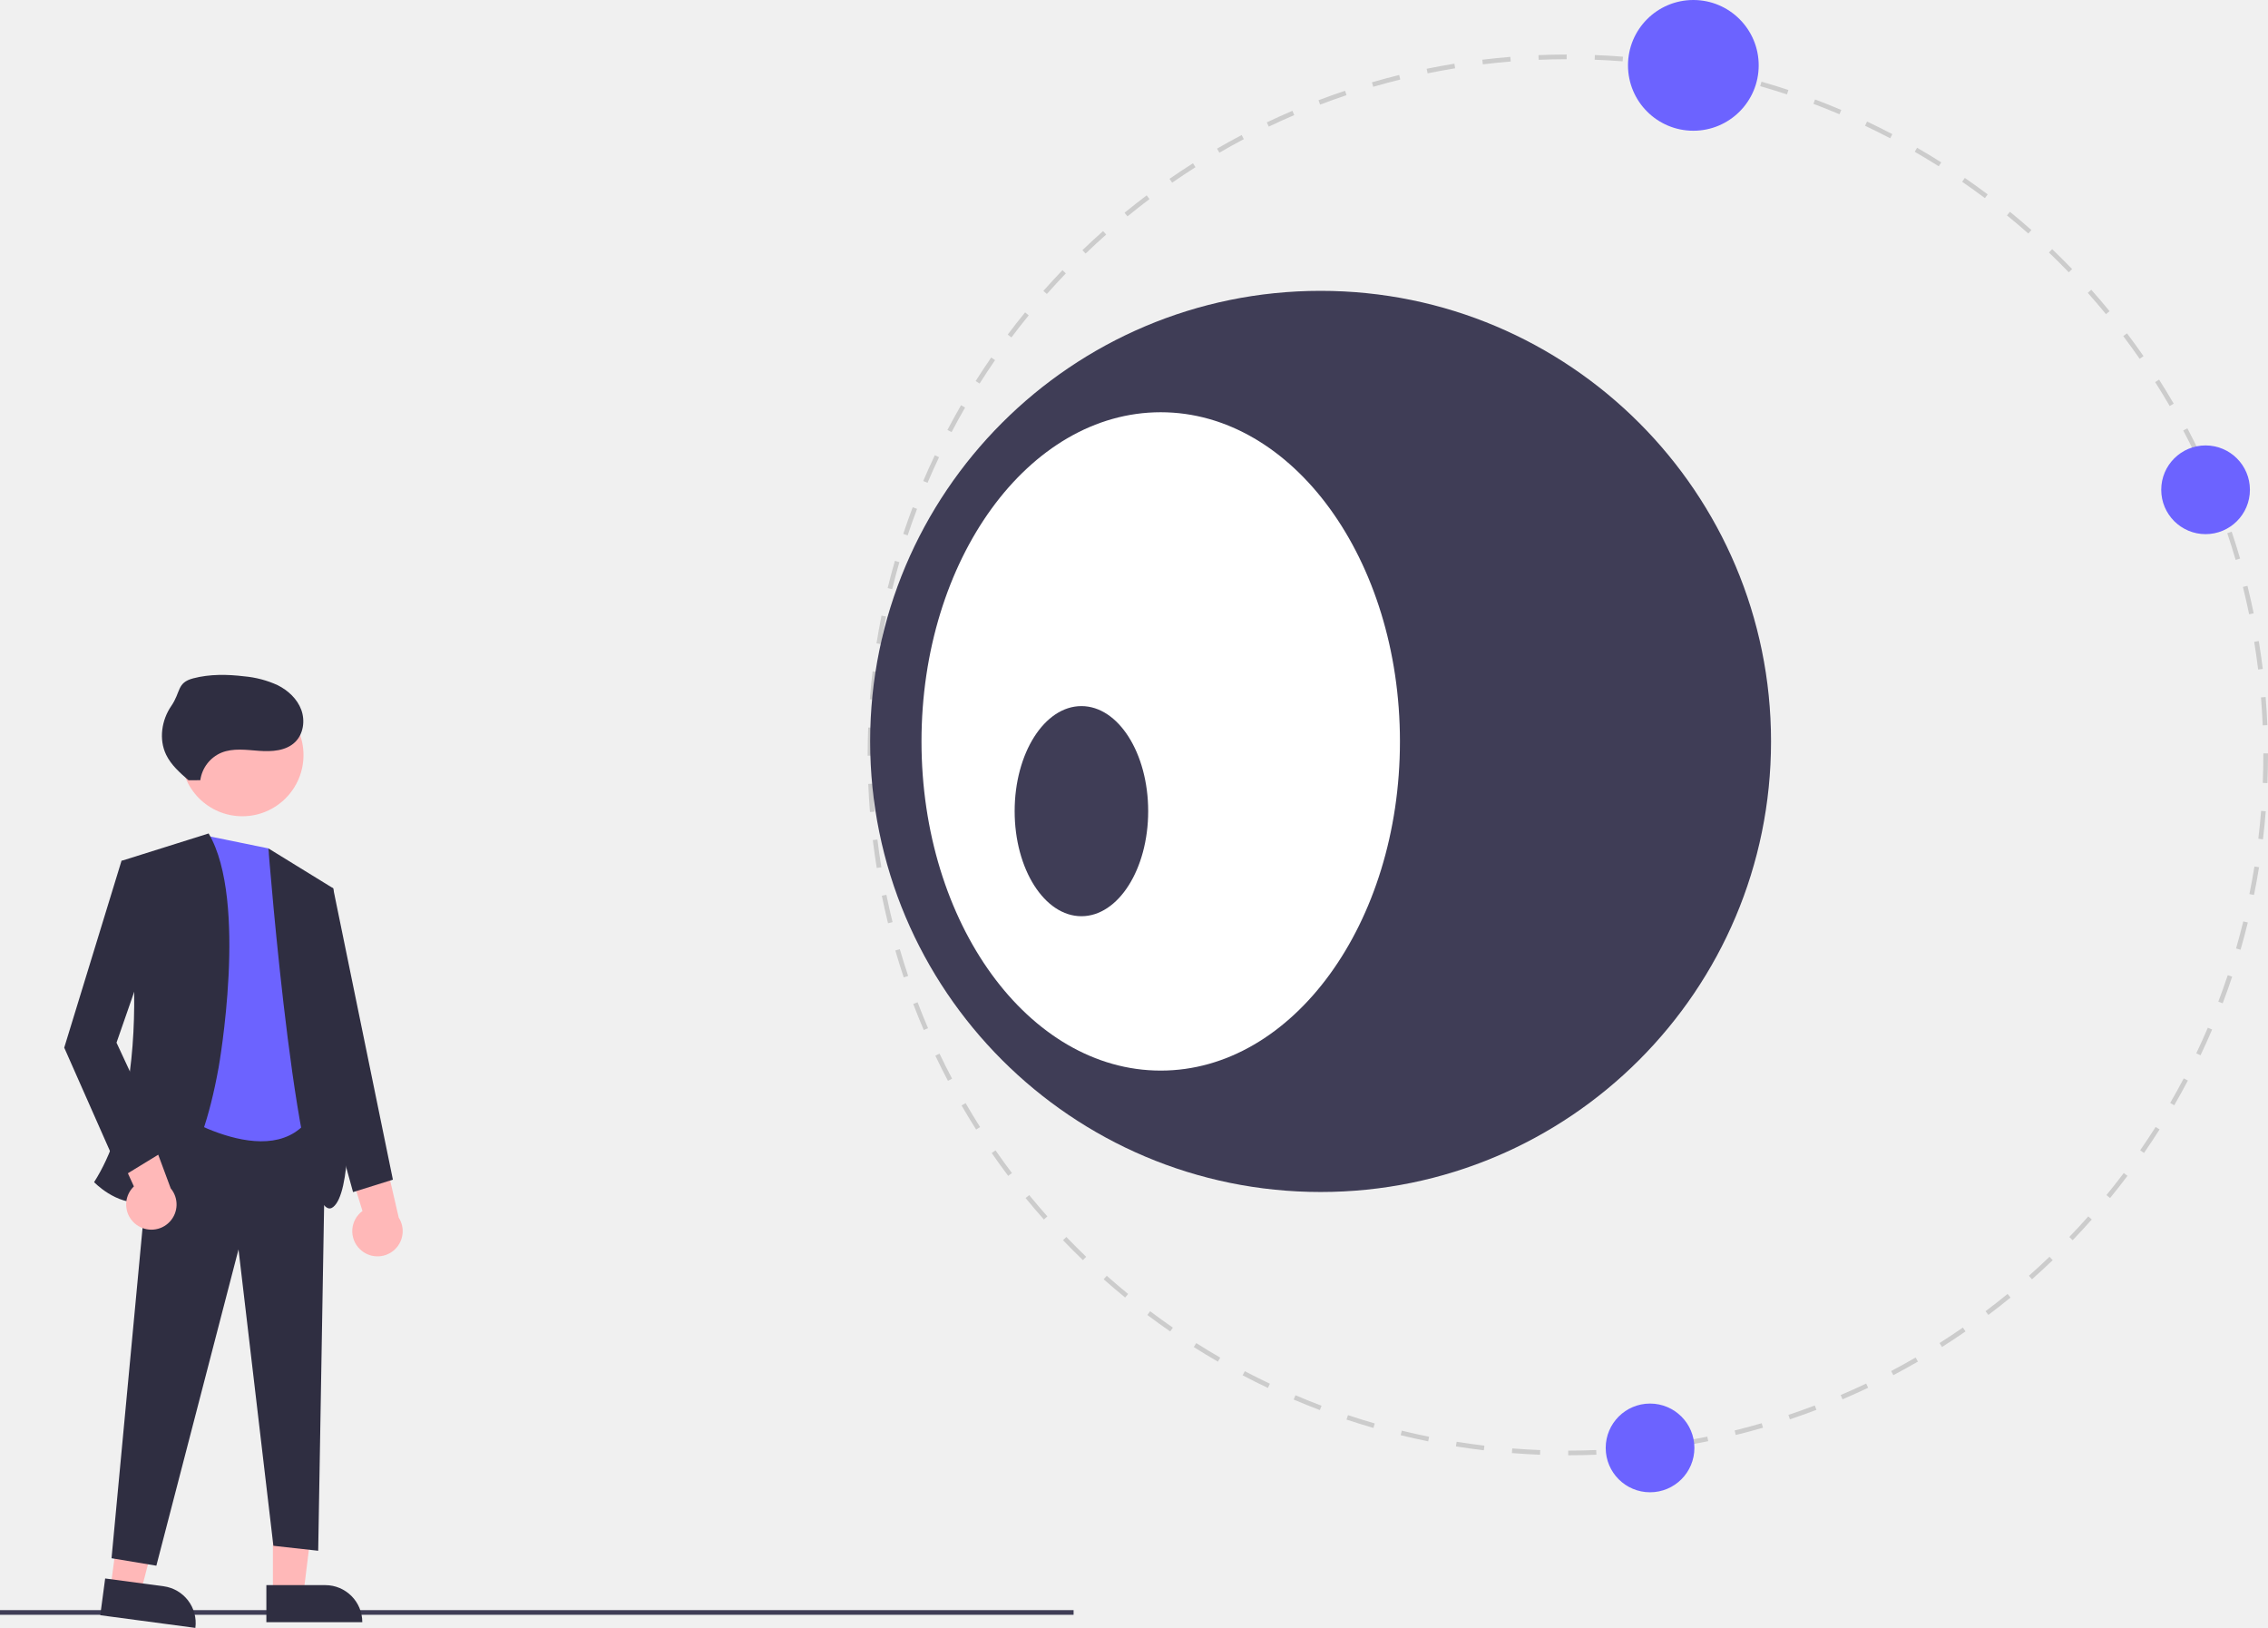
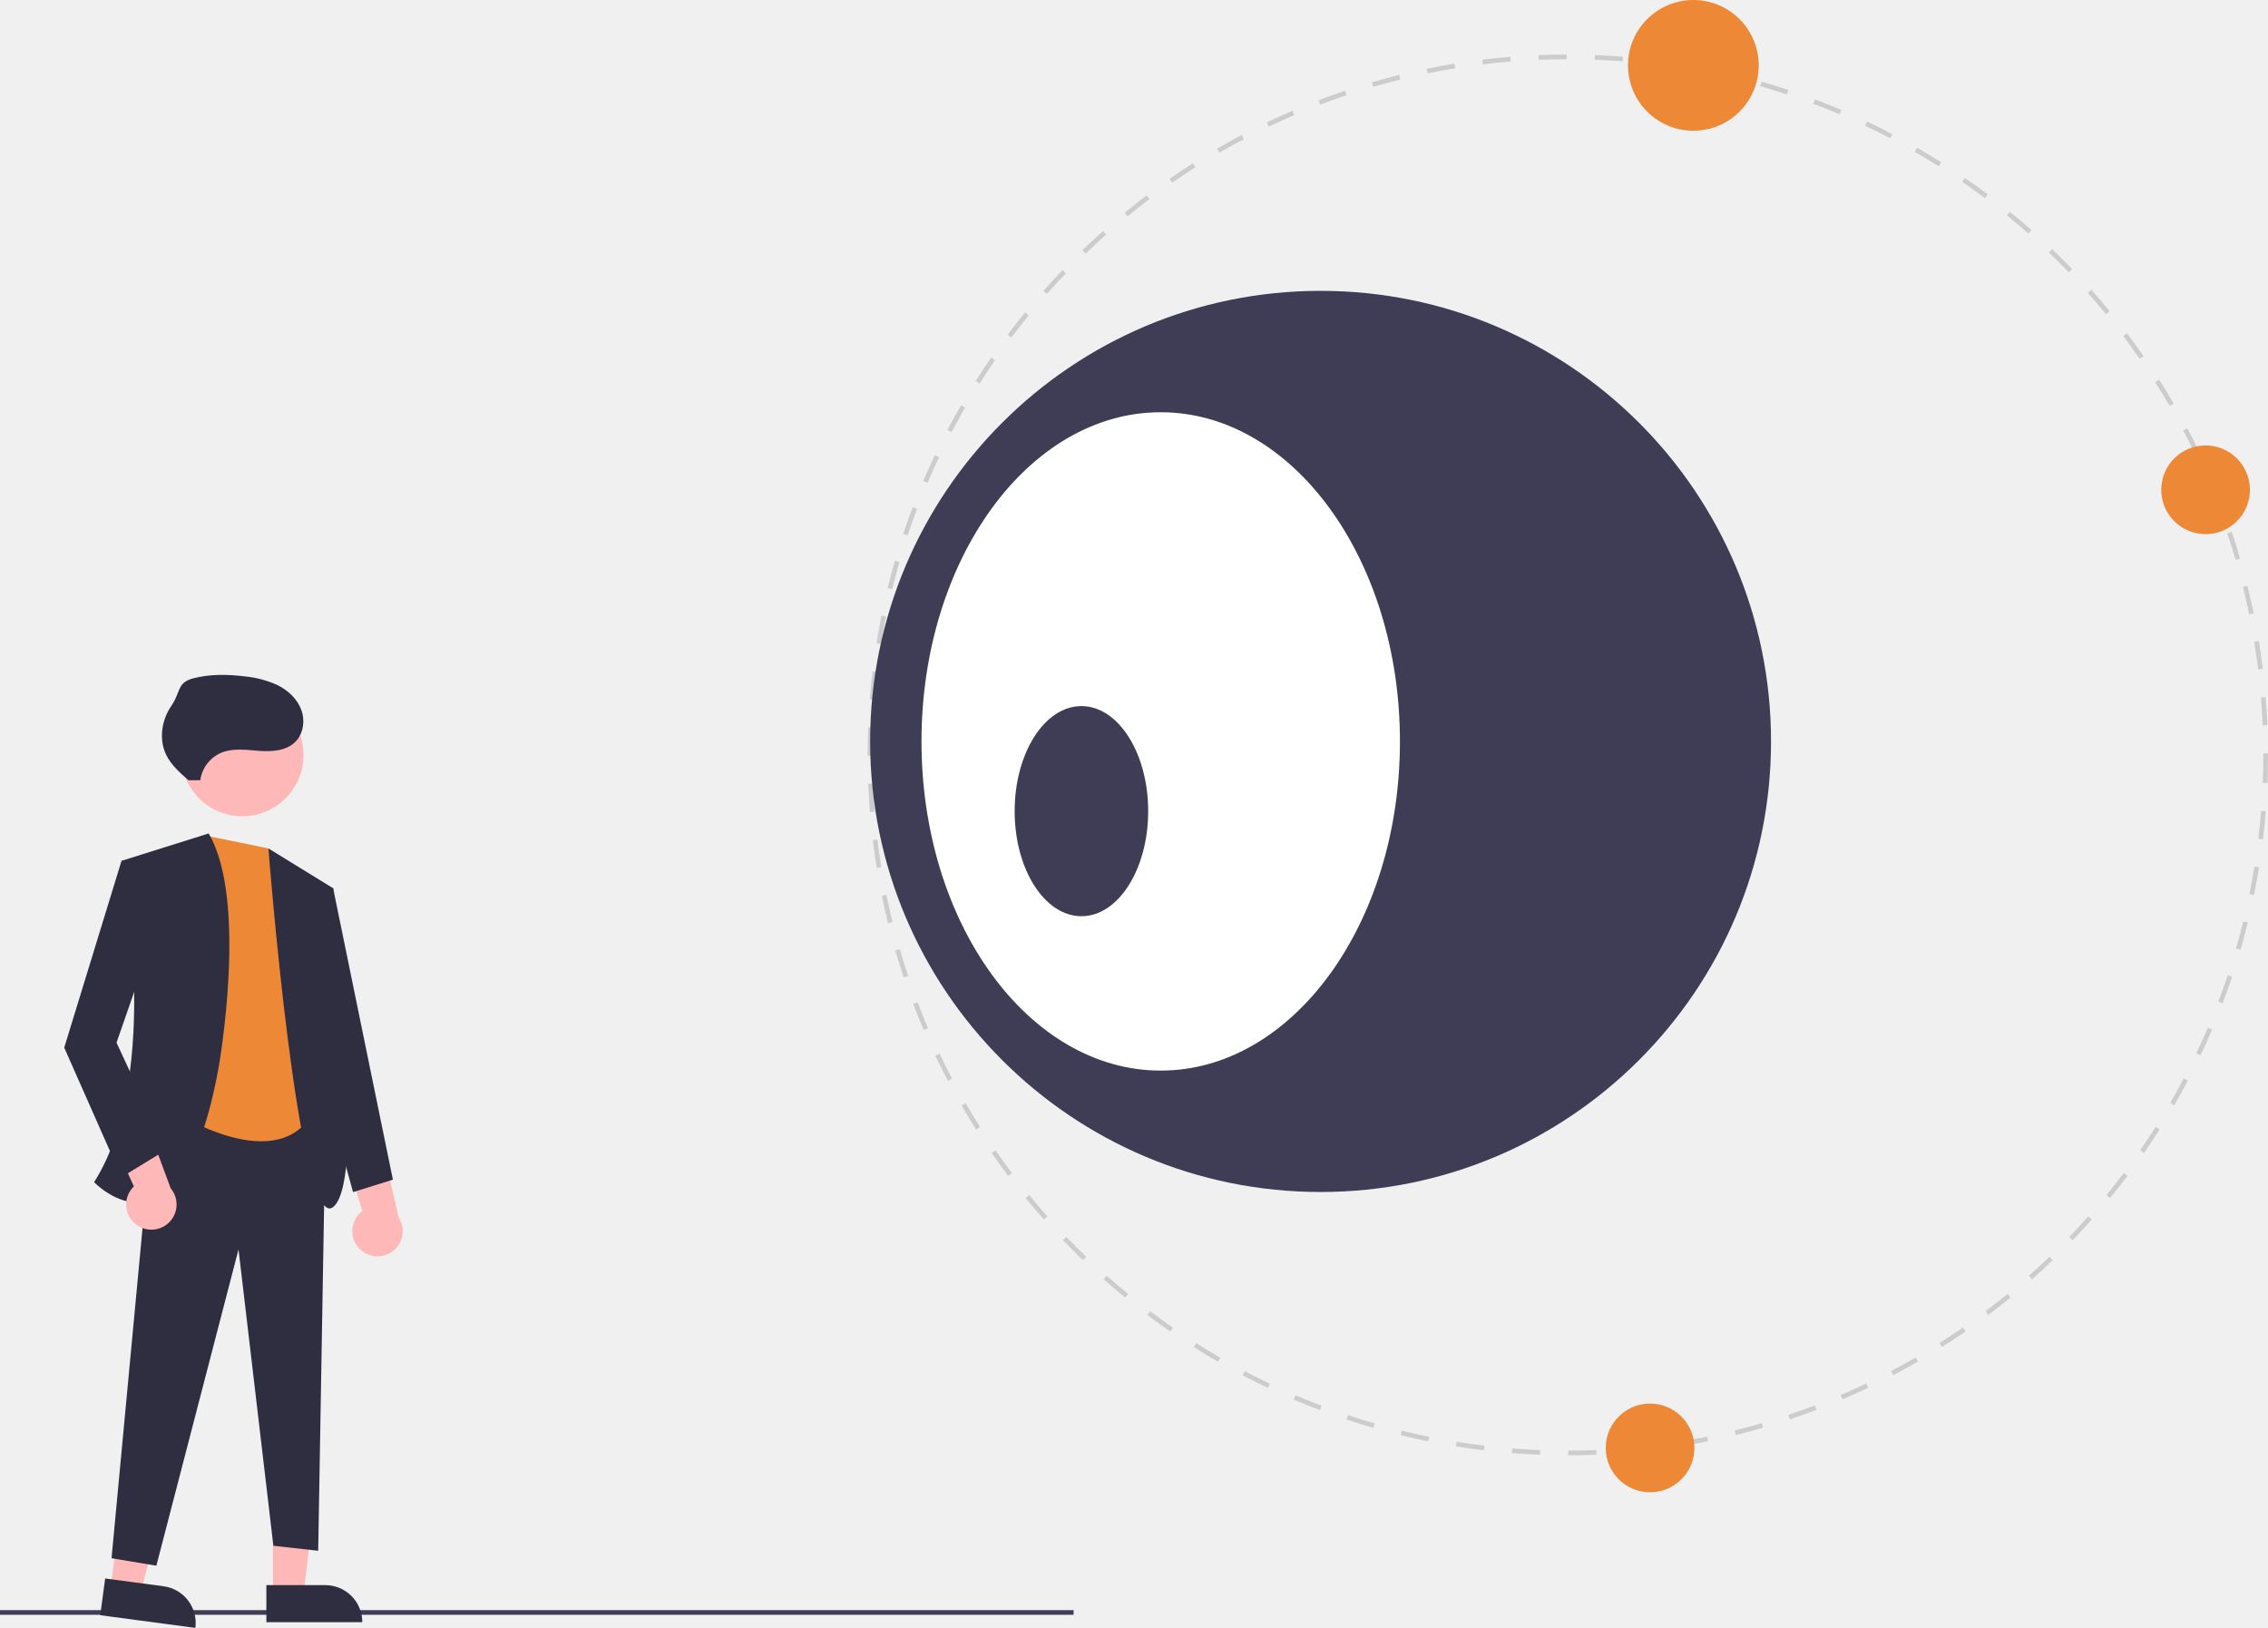
<svg xmlns="http://www.w3.org/2000/svg" id="eedf7e36-f7ba-41f3-811a-5462d78ed19b" data-name="Layer 1" width="910.888" height="653.614" viewBox="0 0 910.888 653.614">
  <rect y="646.476" width="431.182" height="1.875" fill="#3f3d56" />
  <polygon points="109.607 639.942 121.866 639.942 127.699 592.654 109.605 592.654 109.607 639.942" fill="#ffb8b8" />
  <path d="M251.536,759.631h38.531a0,0,0,0,1,0,0V774.518a0,0,0,0,1,0,0H266.423a14.887,14.887,0,0,1-14.887-14.887v0A0,0,0,0,1,251.536,759.631Z" transform="translate(397.0813 1410.944) rotate(179.9974)" fill="#2f2e41" />
  <polygon points="44.379 637.585 56.532 639.205 68.564 593.103 50.629 590.712 44.379 637.585" fill="#ffb8b8" />
  <path d="M185.642,759.439h38.531a0,0,0,0,1,0,0v14.887a0,0,0,0,1,0,0H200.528a14.887,14.887,0,0,1-14.887-14.887v0a0,0,0,0,1,0,0Z" transform="translate(162.1087 1430.927) rotate(-172.4055)" fill="#2f2e41" />
  <polygon points="61.796 444.64 130.796 447.64 127.796 622.64 109.796 620.64 95.796 501.64 62.796 628.64 44.796 625.64 61.796 444.64" fill="#2f2e41" />
-   <path d="M252.352,463.832l-24-4.903-15,109.903s44,29,58-1Z" transform="translate(-144.556 -123.1929)" fill="#6c63ff" />
+   <path d="M252.352,463.832l-24-4.903-15,109.903s44,29,58-1Z" transform="translate(-144.556 -123.1929)" fill="#ed8936" />
  <circle cx="97.328" cy="303.171" r="24.561" fill="#ffb8b8" />
  <path d="M228.352,457.832l-35,11s17,85-11,129c0,0,35,37,50-46C232.352,551.832,244.352,484.832,228.352,457.832Z" transform="translate(-144.556 -123.1929)" fill="#2f2e41" />
  <path d="M252.352,463.832l26,16s14,117,0,128S252.352,463.832,252.352,463.832Z" transform="translate(-144.556 -123.1929)" fill="#2f2e41" />
  <path d="M289.162,624.8a10.056,10.056,0,0,1,.968-15.389l-10.571-34.136,17.833,5.18,7.304,31.622a10.11,10.11,0,0,1-15.534,12.723Z" transform="translate(-144.556 -123.1929)" fill="#ffb8b8" />
  <path d="M199.338,614.927a10.056,10.056,0,0,1-1.01-15.386l-14.853-32.502,18.349,2.854,11.292,30.426a10.11,10.11,0,0,1-13.778,14.607Z" transform="translate(-144.556 -123.1929)" fill="#ffb8b8" />
  <polygon points="57.796 346.64 48.796 345.64 25.796 420.64 48.796 472.64 66.796 461.64 46.796 418.64 62.796 372.64 57.796 346.64" fill="#2f2e41" />
  <polygon points="128.796 355.64 133.796 356.64 157.796 473.64 141.796 478.64 122.796 409.64 128.796 355.64" fill="#2f2e41" />
  <path d="M225.007,436.449a14.063,14.063,0,0,1,8.444-11.037c4.728-1.938,10.061-1.12,15.157-.749s10.77.049,14.448-3.499c3.36-3.241,4.115-8.618,2.493-12.995s-5.296-7.775-9.469-9.866a40.791,40.791,0,0,0-13.471-3.56c-6.811-.823-13.805-.928-20.443.804s-4.927,5.444-8.817,11.095-5.055,13.35-2.09,19.536c1.985,4.139,5.541,7.273,9.004,10.286" transform="translate(-144.556 -123.1929)" fill="#2f2e41" />
  <path d="M774.394,707.498l-0-1.875c3.727-.001,7.511-.078,11.247-.227l.075,1.873C781.955,707.421,778.146,707.498,774.394,707.498Zm-11.319-.217c-3.748-.146-7.55-.371-11.301-.666l.147-1.869c3.727.295,7.504.517,11.227.663Zm33.942-.691-.149-1.869c3.72-.297,7.485-.676,11.19-1.123l.225,1.862c-3.73.45-7.52.83-11.266,1.13Zm-56.51-1.093c-3.738-.448-7.51-.976-11.213-1.57l.297-1.851c3.678.59,7.425,1.115,11.138,1.559Zm78.986-1.62-.299-1.851c3.677-.594,7.399-1.274,11.064-2.019l.373,1.836c-3.689.752-7.437,1.435-11.138,2.034Zm-101.339-1.971c-3.689-.747-7.407-1.579-11.05-2.471l.446-1.822c3.619.887,7.312,1.713,10.976,2.454Zm123.525-2.547-.449-1.82c3.63-.893,7.285-1.872,10.864-2.909l.522,1.801C849.012,697.476,845.333,698.461,841.679,699.36Zm-145.516-2.84c-3.615-1.044-7.253-2.173-10.813-3.358l.592-1.779c3.537,1.177,7.151,2.299,10.741,3.336ZM863.425,693.061l-.594-1.778c3.539-1.183,7.102-2.454,10.593-3.781l.666,1.752C870.576,690.59,866.988,691.871,863.425,693.061Zm-188.773-3.705c-3.517-1.333-7.059-2.757-10.53-4.235l.735-1.725c3.447,1.468,6.966,2.883,10.46,4.206Zm209.911-4.323-.736-1.725c3.427-1.464,6.868-3.015,10.227-4.613l.806,1.693C891.477,681.997,888.012,683.559,884.562,685.033ZM653.775,680.464c-3.405-1.617-6.819-3.323-10.147-5.072l.872-1.659c3.305,1.736,6.696,3.432,10.078,5.037Zm251.188-5.132-.873-1.659c3.302-1.737,6.609-3.564,9.829-5.426l.939,1.622c-3.242,1.876-6.572,3.714-9.895,5.463Zm-271.265-5.417c-3.267-1.888-6.53-3.864-9.698-5.871l1.003-1.584c3.147,1.994,6.388,3.956,9.633,5.833Zm290.831-5.904-1.003-1.584c3.143-1.991,6.294-4.077,9.367-6.202l1.065,1.542c-3.093,2.139-6.266,4.24-9.429,6.244ZM614.548,657.789c-3.1-2.142-6.192-4.372-9.191-6.628l1.127-1.498c2.979,2.241,6.051,4.456,9.13,6.584Zm328.586-6.64-1.128-1.498c2.972-2.235,5.948-4.569,8.845-6.936l1.186,1.452c-2.917,2.383-5.913,4.732-8.904,6.982Zm-346.693-6.98c-2.91-2.378-5.813-4.848-8.626-7.341l1.243-1.402c2.795,2.476,5.678,4.93,8.569,7.292Zm364.216-7.337-1.243-1.402c2.793-2.475,5.574-5.041,8.265-7.625l1.298,1.353c-2.709,2.601-5.508,5.183-8.32,7.675ZM579.491,629.149c-2.704-2.598-5.399-5.291-8.008-8.004l1.351-1.3c2.592,2.696,5.269,5.371,7.956,7.951Zm397.494-7.997-1.351-1.3c2.584-2.688,5.152-5.468,7.632-8.264l1.402,1.245C982.172,615.647,979.587,618.446,976.986,621.152Zm-413.182-8.323c-2.499-2.818-4.969-5.717-7.34-8.617l1.452-1.186c2.355,2.881,4.808,5.761,7.291,8.558Zm428.212-8.618-1.452-1.186c2.369-2.896,4.707-5.875,6.95-8.853L999.011,595.3C996.753,598.298,994.399,601.296,992.015,604.211Zm-442.539-8.898c-2.259-3-4.488-6.085-6.623-9.17l1.542-1.067c2.121,3.066,4.335,6.13,6.579,9.11Zm456.168-9.201-1.542-1.065c2.129-3.079,4.222-6.237,6.218-9.386l1.584,1.003C1009.895,579.834,1007.788,583.013,1005.644,586.112Zm-469.04-9.396c-2.009-3.167-3.981-6.42-5.863-9.667l1.622-.939c1.869,3.226,3.829,6.456,5.824,9.602Zm481.178-9.748-1.622-.939c1.877-3.243,3.708-6.561,5.445-9.861l1.659.873c-1.748,3.322-3.592,6.662-5.481,9.927ZM525.273,557.155c-1.747-3.316-3.45-6.715-5.063-10.102l1.693-.806c1.602,3.364,3.294,6.74,5.029,10.034Zm503.068-10.257-1.693-.806c1.605-3.376,3.164-6.832,4.632-10.274l1.725.736C1031.526,540.019,1029.957,543.499,1028.341,546.898Zm-512.781-10.138c-1.476-3.453-2.899-6.975-4.229-10.47l1.752-.666c1.321,3.47,2.734,6.97,4.2,10.399Zm521.686-10.735-1.753-.665c1.329-3.507,2.603-7.081,3.785-10.623l1.778.593C1039.867,518.897,1038.585,522.495,1037.246,526.026ZM507.52,515.628c-1.194-3.564-2.33-7.2-3.376-10.808l1.801-.522c1.04,3.583,2.168,7.195,3.354,10.735Zm536.901-11.11-1.801-.52c1.034-3.577,2.011-7.232,2.904-10.866l1.82.447C1046.445,497.237,1045.462,500.918,1044.421,504.518Zm-543.212-10.634c-.901-3.651-1.738-7.366-2.489-11.045l1.837-.375c.746,3.654,1.578,7.346,2.472,10.972Zm548.611-11.352-1.838-.373c.741-3.651,1.419-7.374,2.014-11.064l1.851.298C1051.248,475.107,1050.566,478.855,1049.82,482.532ZM496.68,471.701c-.601-3.701-1.136-7.472-1.589-11.21l1.861-.225c.45,3.713.981,7.459,1.579,11.135Zm556.743-11.523-1.862-.223c.446-3.711.822-7.476,1.117-11.19l1.869.148c-.298,3.739-.676,7.529-1.124,11.265ZM493.955,449.228c-.303-3.744-.533-7.547-.686-11.302l1.873-.076c.151,3.73.381,7.508.681,11.227Zm561.266-11.615-1.873-.074c.146-3.736.221-7.519.221-11.245l-.001-.621h1.875l.001.617c0,3.754-.075,7.562-.223,11.323ZM494.907,426.604h-1.875l0-.315c0-3.657.071-7.361.211-11.003l1.873.072c-.139,3.619-.21,7.298-.21,10.935Zm558.414-12.174c-.155-3.722-.387-7.5-.693-11.226l1.869-.153c.307,3.752.541,7.554.697,11.301ZM495.774,404.131l-1.869-.146c.295-3.754.669-7.545,1.112-11.267l1.862.222C496.439,396.637,496.067,400.403,495.774,404.131Zm555.714-12.116c-.452-3.697-.987-7.443-1.591-11.133l1.851-.303c.607,3.715,1.146,7.486,1.6,11.208ZM498.431,381.8l-1.851-.297c.594-3.712,1.272-7.461,2.016-11.142l1.837.371C499.695,374.389,499.022,378.113,498.431,381.8Zm549.426-11.978c-.752-3.663-1.588-7.353-2.484-10.969l1.82-.451c.903,3.64,1.744,7.355,2.501,11.043Zm-544.977-10.066-1.821-.445c.892-3.649,1.871-7.33,2.911-10.943l1.801.519c-1.033,3.589-2.006,7.246-2.891,10.87Zm539.566-11.762c-1.044-3.58-2.175-7.191-3.365-10.731l1.778-.597c1.197,3.564,2.337,7.199,3.387,10.804ZM509.101,338.144l-1.779-.591c1.186-3.57,2.464-7.169,3.798-10.699l1.754.663C511.549,331.023,510.279,334.598,509.101,338.144Zm526.182-11.467c-1.332-3.487-2.749-6.984-4.212-10.395l1.723-.739c1.473,3.434,2.9,6.954,4.241,10.465Zm-518.207-9.623-1.726-.734c1.473-3.463,3.039-6.945,4.652-10.348l1.694.803C520.093,310.154,518.539,313.613,517.075,317.054Zm509.366-10.993c-1.605-3.36-3.3-6.734-5.039-10.028l1.657-.876c1.752,3.316,3.459,6.713,5.074,10.097Zm-499.713-9.368-1.661-.871c1.747-3.331,3.588-6.673,5.471-9.934l1.624.937c-1.87,3.239-3.699,6.559-5.434,9.867ZM1015.959,286.212c-1.875-3.227-3.837-6.456-5.835-9.597l1.582-1.006c2.011,3.162,3.987,6.413,5.874,9.661Zm-477.969-9.023-1.585-1.002c2.011-3.18,4.114-6.361,6.25-9.455l1.542,1.065c-2.122,3.074-4.21,6.234-6.208,9.393Zm465.917-9.931c-2.126-3.064-4.344-6.127-6.589-9.102l1.496-1.13c2.261,2.995,4.493,6.078,6.633,9.163Zm-453.129-8.595-1.498-1.126c2.259-3.007,4.609-6.008,6.985-8.919l1.453,1.185c-2.36,2.892-4.695,5.873-6.94,8.86Zm439.589-9.34c-2.364-2.885-4.821-5.761-7.3-8.55l1.401-1.246c2.496,2.807,4.969,5.703,7.35,8.607ZM565.005,241.229l-1.403-1.242c2.489-2.812,5.071-5.614,7.674-8.328l1.353,1.298c-2.586,2.696-5.151,5.479-7.624,8.272Zm410.424-8.71c-2.594-2.692-5.274-5.364-7.965-7.942l1.297-1.354c2.709,2.596,5.406,5.286,8.017,7.995Zm-394.854-7.522-1.3-1.351c2.705-2.603,5.502-5.188,8.312-7.684l1.245,1.401c-2.792,2.48-5.57,5.048-8.257,7.634Zm378.613-8.039c-2.801-2.477-5.687-4.927-8.577-7.283l1.185-1.453c2.909,2.372,5.815,4.838,8.634,7.332Zm-361.801-6.89-1.188-1.45c2.909-2.382,5.902-4.734,8.896-6.992l1.129,1.497c-2.975,2.242-5.948,4.579-8.837,6.945Zm344.359-7.327c-2.991-2.245-6.065-4.457-9.136-6.575l1.064-1.543c3.092,2.132,6.187,4.359,9.199,6.619Zm-326.415-6.204-1.068-1.541c3.09-2.142,6.261-4.246,9.423-6.254l1.005,1.583c-3.142,1.995-6.291,4.084-9.36,6.212Zm307.882-6.575c-3.161-1.996-6.404-3.955-9.641-5.821l.937-1.624c3.257,1.878,6.522,3.85,9.705,5.86Zm-288.922-5.465-.941-1.622c3.241-1.88,6.569-3.721,9.889-5.473l.875,1.658c-3.299,1.74-6.604,3.569-9.823,5.437Zm269.413-5.785c-3.311-1.735-6.703-3.426-10.084-5.026l.802-1.694c3.403,1.611,6.82,3.314,10.152,5.06ZM654.144,174.025l-.807-1.693c3.38-1.612,6.843-3.178,10.292-4.655l.738,1.723c-3.425,1.467-6.865,3.023-10.223,4.624Zm229.192-4.955c-3.446-1.463-6.966-2.874-10.465-4.195l.663-1.754c3.521,1.33,7.067,2.751,10.534,4.224ZM674.765,165.194l-.668-1.752c3.508-1.337,7.094-2.622,10.66-3.818l.596,1.778c-3.541,1.188-7.103,2.464-10.588,3.792Zm187.477-4.087c-3.543-1.175-7.157-2.293-10.745-3.323l.518-1.801c3.611,1.037,7.25,2.163,10.816,3.345Zm-166.155-3.066-.524-1.8c3.605-1.049,7.284-2.039,10.934-2.942l.45,1.82c-3.626.897-7.28,1.88-10.861,2.921Zm144.539-3.142c-3.619-.883-7.313-1.704-10.979-2.442l.37-1.838c3.69.742,7.409,1.57,11.053,2.458Zm-122.709-2.257-.376-1.836c3.675-.752,7.422-1.441,11.136-2.046l.302,1.85C725.289,151.212,721.568,151.896,717.917,152.643Zm100.662-2.18c-3.687-.588-7.435-1.109-11.14-1.547l.221-1.862c3.73.442,7.503.966,11.214,1.558Zm-78.467-1.437-.227-1.861c3.729-.454,7.519-.839,11.264-1.143l.152,1.868c-3.72.303-7.485.684-11.189,1.136Zm56.134-1.209c-3.716-.29-7.494-.508-11.228-.65l.071-1.874c3.759.143,7.561.363,11.302.654Zm-33.719-.614-.077-1.873c3.748-.155,7.557-.236,11.32-.243l.003,1.875c-3.737.006-7.521.087-11.245.241Z" transform="translate(-144.556 -123.1929)" fill="#ccc" />
  <circle cx="530.383" cy="297.685" r="180.909" fill="#3f3d56" />
  <ellipse cx="466.175" cy="297.685" rx="96.079" ry="132.167" fill="#fff" />
  <ellipse cx="434.326" cy="325.685" rx="26.814" ry="42.181" fill="#3f3d56" />
-   <circle cx="885.817" cy="196.655" r="17.81" fill="#6c63ff" />
-   <circle cx="680.092" cy="26.246" r="26.246" fill="#6c63ff" />
-   <circle cx="662.704" cy="581.351" r="17.81" fill="#6c63ff" />
+   <circle cx="885.817" cy="196.655" r="17.81" fill="#ed8936" />
+   <circle cx="680.092" cy="26.246" r="26.246" fill="#ed8936" />
+   <circle cx="662.704" cy="581.351" r="17.81" fill="#ed8936" />
</svg>
